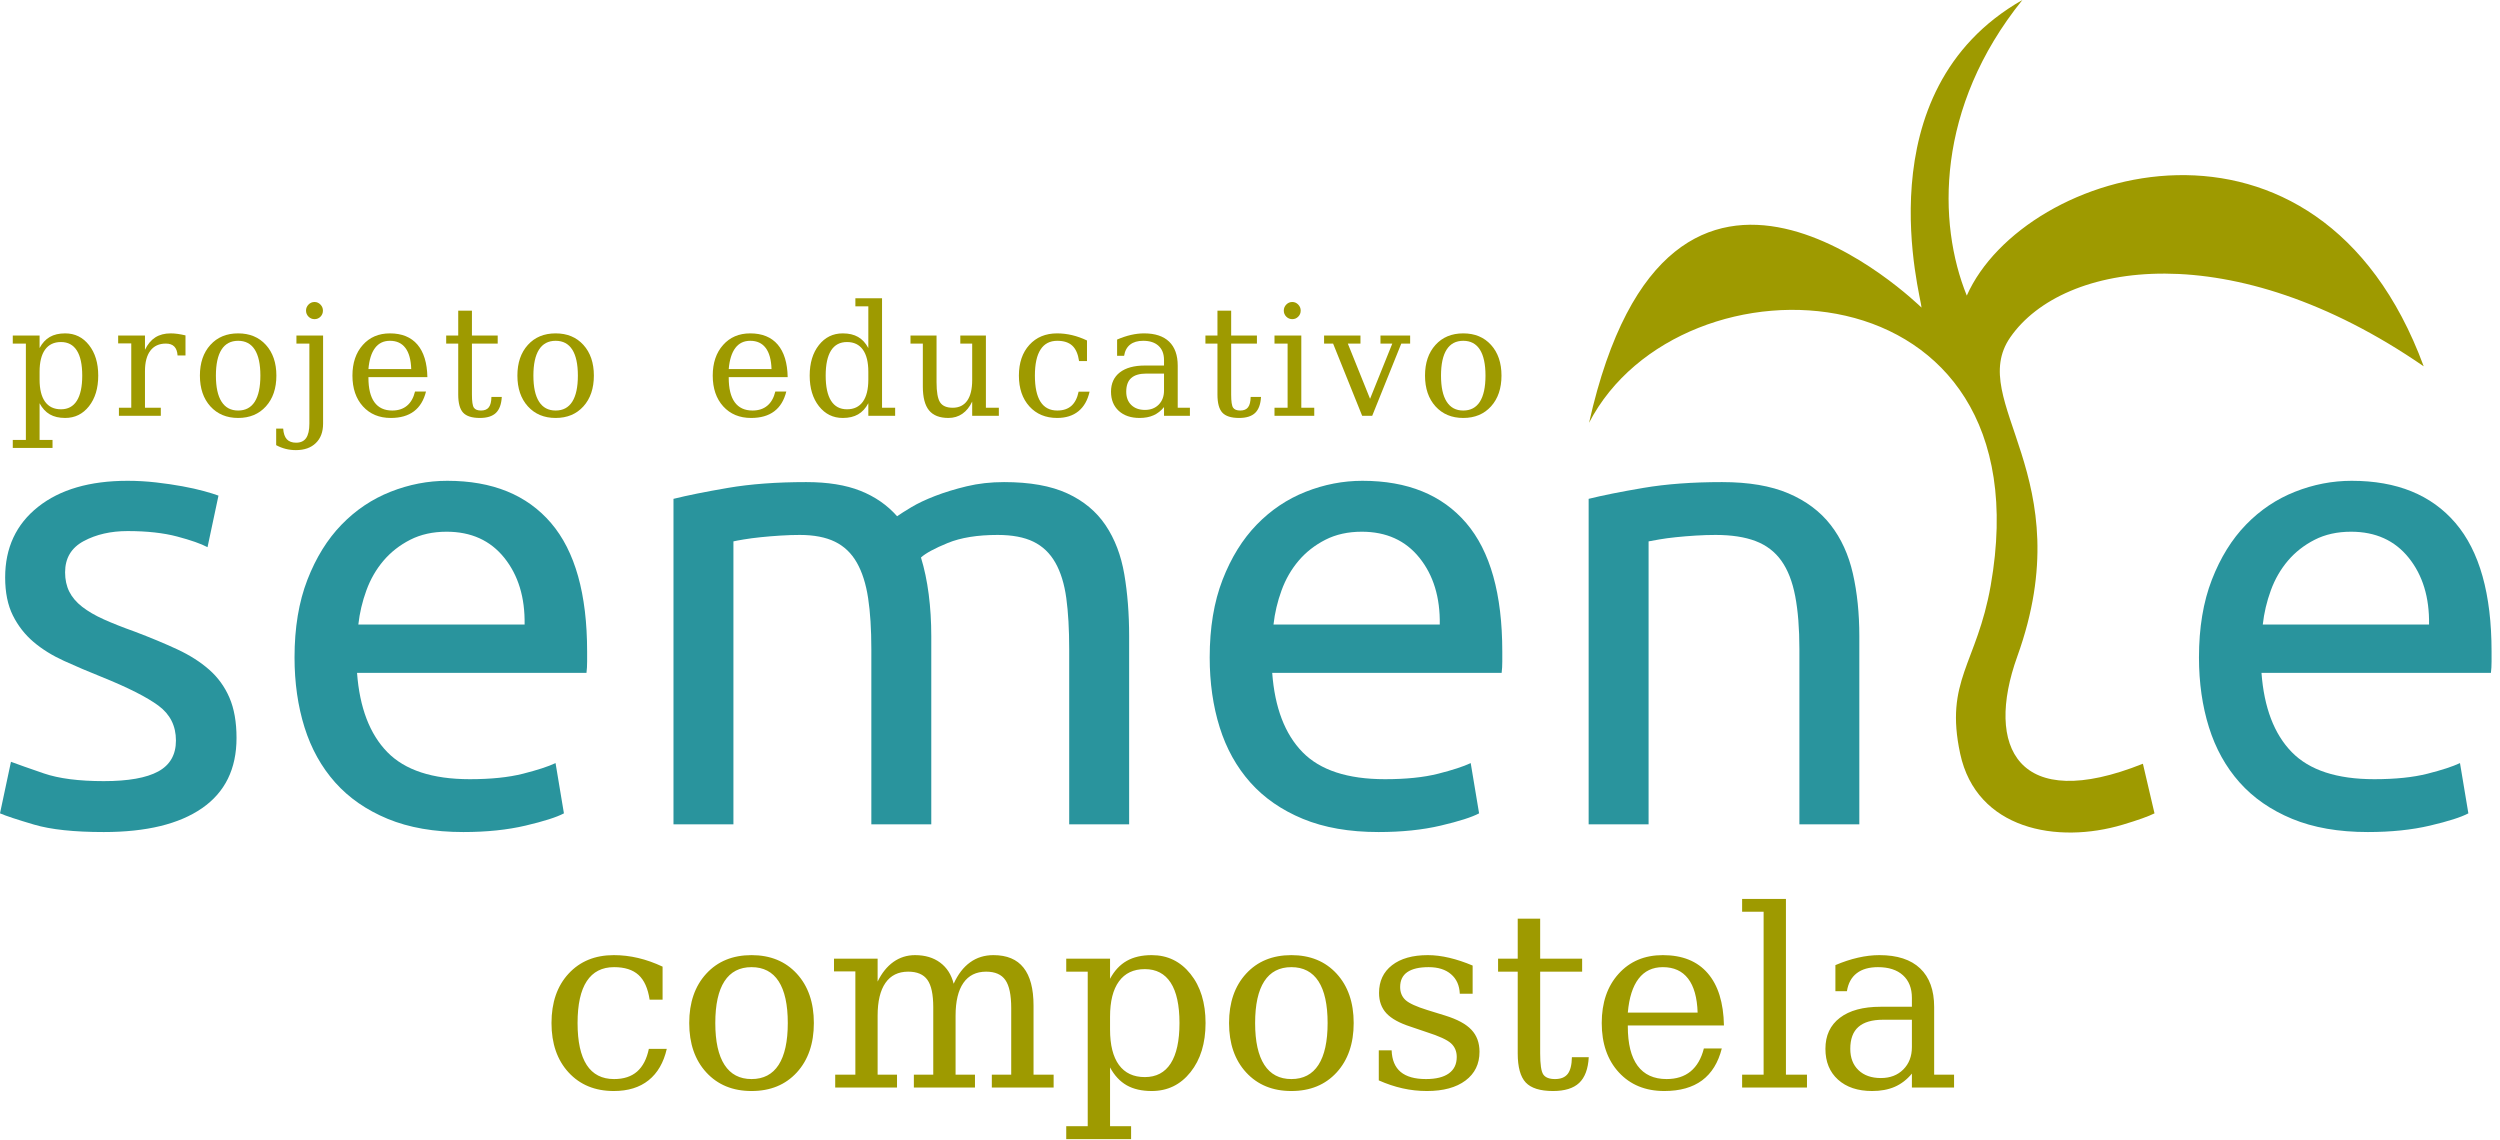
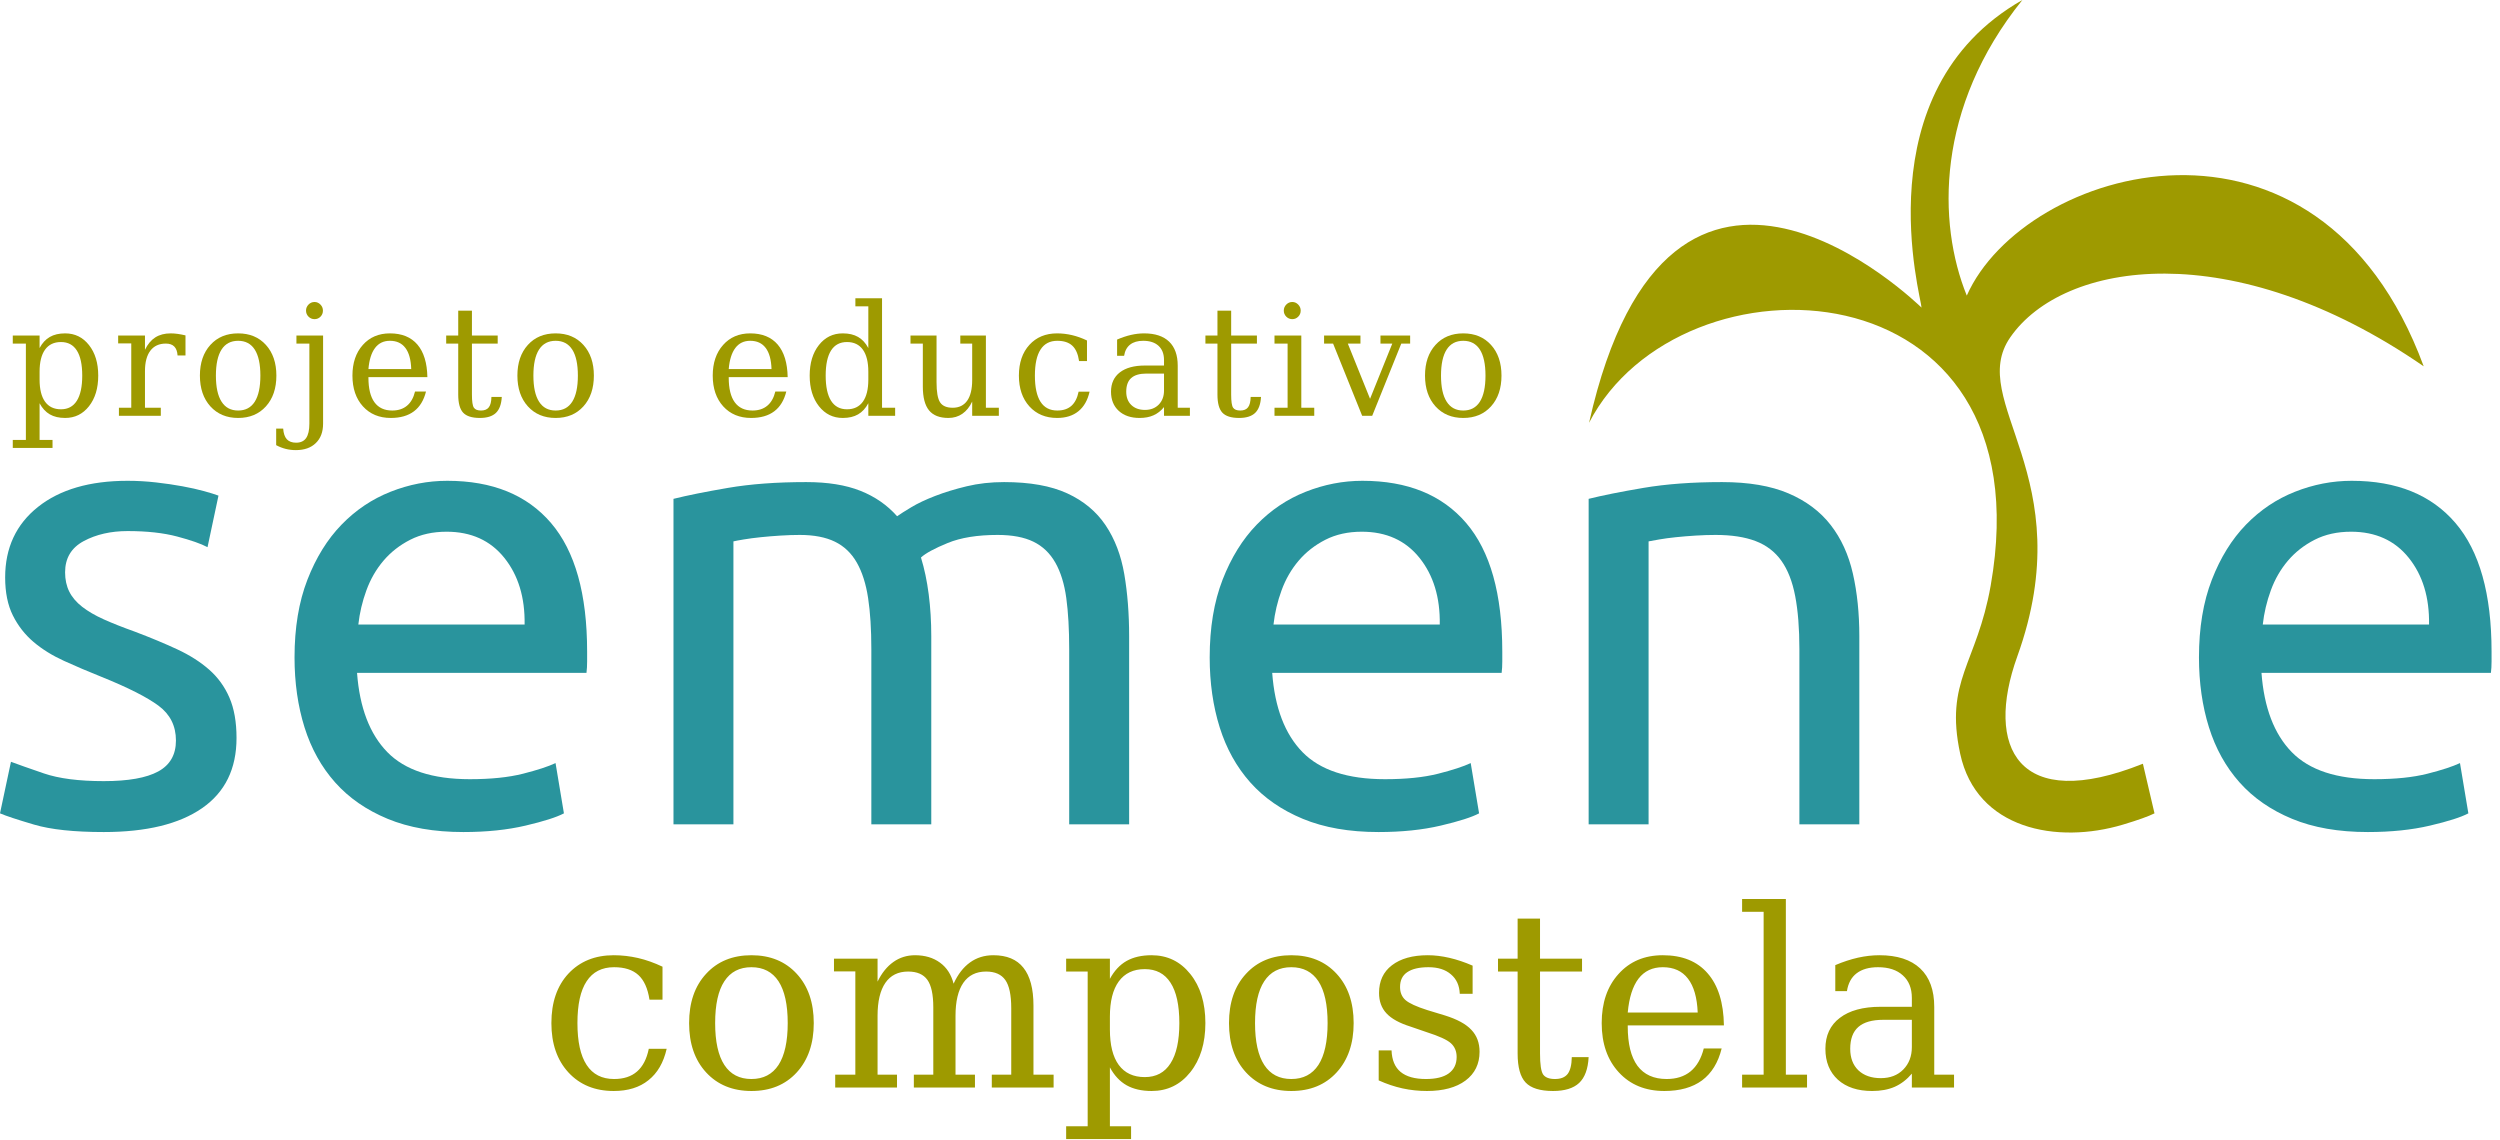
- <svg xmlns="http://www.w3.org/2000/svg" width="216.716mm" height="98.749mm" viewBox="0 0 216.716 98.749" version="1.1" id="svg4518">
+ <svg xmlns="http://www.w3.org/2000/svg" width="300" height="136.698" viewBox="0 0 79.375 36.168" version="1.1" id="svg4518">
  <defs id="defs4512" />
-   <g id="layer1" transform="translate(-4.730115,-56.06304)">
+   <g id="layer1" transform="translate(-73.40083,-87.35361)">
    <g transform="matrix(0.3527778,0,0,-0.3527778,-26.7632,227.3601)" id="g4528">
-       <text xml:space="preserve" style="font-style:normal;font-variant:normal;font-weight:normal;font-stretch:normal;font-size:61px;line-height:88.45;font-family:'DejaVu Serif';-inkscape-font-specification:'DejaVu Serif';text-align:end;letter-spacing:-0.323px;word-spacing:0px;text-anchor:end;fill:#9e9a00;fill-opacity:1;stroke:none;stroke-width:0.75" x="705.284" y="-218.336" id="text5641" transform="scale(1,-1)">
-         <tspan id="tspan5639" x="704.962" y="-218.336" style="font-size:61px;line-height:88.45;text-align:end;letter-spacing:-0.323px;text-anchor:end;fill:#9e9a00;fill-opacity:1;stroke-width:0.75">compostela</tspan>
+       <text xml:space="preserve" style="font-style:normal;font-variant:normal;font-weight:normal;font-stretch:normal;font-size:22.342px;line-height:88.45;font-family:'DejaVu Serif';-inkscape-font-specification:'DejaVu Serif';text-align:end;letter-spacing:-0.118px;word-spacing:0px;text-anchor:end;fill:#9e9a00;fill-opacity:1;stroke:none;stroke-width:0.275" x="509.551" y="-298.992" id="text5641" transform="scale(1,-1)">
+         <tspan id="tspan5639" x="509.433" y="-298.992" style="font-size:22.342px;line-height:88.45;text-align:end;letter-spacing:-0.118px;text-anchor:end;fill:#9e9a00;fill-opacity:1;stroke-width:0.275">compostela</tspan>
      </text>
-       <g transform="translate(114.7694,293.6231)" id="g4530">
+       <g transform="matrix(0.3662621,0,0,0.3662621,293.2681,326.5673)" id="g4530">
        <path id="path4532" style="fill:#29949d;fill-opacity:1;fill-rule:nonzero;stroke:none" d="m 0,0 c 6.018,0 10.479,0.792 13.382,2.375 2.903,1.584 4.355,4.118 4.355,7.602 0,3.59 -1.425,6.44 -4.276,8.552 -2.85,2.111 -7.548,4.487 -14.094,7.126 -3.168,1.267 -6.203,2.56 -9.106,3.88 -2.904,1.32 -5.411,2.877 -7.523,4.672 -2.111,1.795 -3.801,3.959 -5.067,6.493 -1.267,2.534 -1.901,5.648 -1.901,9.344 0,7.284 2.692,13.065 8.077,17.341 5.384,4.275 12.722,6.413 22.013,6.413 2.322,0 4.645,-0.132 6.968,-0.396 2.322,-0.264 4.487,-0.58 6.493,-0.95 2.006,-0.369 3.774,-0.765 5.305,-1.188 1.531,-0.422 2.719,-0.792 3.563,-1.108 L 25.497,57.487 c -1.584,0.844 -4.064,1.715 -7.443,2.613 -3.379,0.897 -7.443,1.346 -12.194,1.346 -4.117,0 -7.708,-0.818 -10.769,-2.455 -3.062,-1.636 -4.593,-4.197 -4.593,-7.681 0,-1.794 0.344,-3.378 1.03,-4.751 0.686,-1.372 1.742,-2.613 3.167,-3.721 C -3.88,41.729 -2.111,40.7 0,39.75 2.112,38.8 4.645,37.797 7.602,36.741 c 3.906,-1.478 7.39,-2.93 10.452,-4.355 3.062,-1.425 5.675,-3.088 7.839,-4.989 2.164,-1.9 3.827,-4.197 4.989,-6.889 1.161,-2.692 1.741,-5.991 1.741,-9.898 0,-7.601 -2.824,-13.355 -8.472,-17.261 -5.648,-3.907 -13.699,-5.86 -24.151,-5.86 -7.285,0 -12.986,0.607 -17.103,1.821 -4.118,1.214 -6.915,2.138 -8.394,2.772 l 2.693,12.669 C -21.115,4.117 -18.423,3.167 -14.728,1.9 -11.033,0.633 -6.123,0 0,0" />
      </g>
-       <g transform="translate(161.646,324.0292)" id="g4534">
+       <g transform="matrix(0.3662621,0,0,0.3662621,310.4372,337.7039)" id="g4534">
        <path id="path4536" style="fill:#29949d;fill-opacity:1;fill-rule:nonzero;stroke:none" d="m 0,0 c 0,7.285 1.056,13.646 3.167,19.083 2.112,5.437 4.909,9.951 8.394,13.54 3.484,3.59 7.496,6.282 12.035,8.077 4.54,1.795 9.186,2.692 13.936,2.692 11.086,0 19.585,-3.458 25.497,-10.373 5.913,-6.915 8.869,-17.446 8.869,-31.594 0,-0.633 0,-1.451 0,-2.454 0,-1.003 -0.053,-1.927 -0.159,-2.772 H 15.361 c 0.634,-8.552 3.115,-15.044 7.443,-19.479 4.329,-4.434 11.086,-6.651 20.271,-6.651 5.174,0 9.529,0.449 13.065,1.346 3.537,0.897 6.203,1.768 7.998,2.613 l 2.059,-12.352 c -1.795,-0.951 -4.936,-1.954 -9.423,-3.009 -4.487,-1.056 -9.581,-1.584 -15.282,-1.584 -7.18,0 -13.382,1.082 -18.608,3.247 -5.226,2.164 -9.529,5.146 -12.907,8.947 -3.379,3.801 -5.886,8.315 -7.523,13.54 C 0.818,-11.957 0,-6.229 0,0 Z m 56.536,8.077 c 0.106,6.651 -1.557,12.115 -4.988,16.39 -3.431,4.276 -8.156,6.414 -14.174,6.414 -3.378,0 -6.361,-0.659 -8.948,-1.979 -2.586,-1.32 -4.777,-3.036 -6.572,-5.147 -1.795,-2.112 -3.193,-4.54 -4.196,-7.285 -1.003,-2.745 -1.663,-5.543 -1.98,-8.393 z" />
      </g>
-       <g transform="translate(254.7646,362.9871)" id="g4538">
+       <g transform="matrix(0.3662621,0,0,0.3662621,344.543,351.9727)" id="g4538">
        <path id="path4540" style="fill:#29949d;fill-opacity:1;fill-rule:nonzero;stroke:none" d="m 0,0 c 3.379,0.844 7.839,1.742 13.382,2.692 5.543,0.951 11.956,1.426 19.241,1.426 5.279,0 9.713,-0.713 13.303,-2.139 3.59,-1.425 6.599,-3.51 9.027,-6.255 0.739,0.528 1.9,1.267 3.484,2.217 1.583,0.95 3.537,1.874 5.859,2.772 2.323,0.897 4.91,1.689 7.76,2.375 2.851,0.686 5.913,1.03 9.186,1.03 6.334,0 11.507,-0.924 15.519,-2.772 4.012,-1.848 7.153,-4.46 9.423,-7.839 2.27,-3.378 3.801,-7.39 4.593,-12.036 0.792,-4.645 1.188,-9.713 1.188,-15.203 V -79.974 H 97.236 v 43.075 c 0,4.856 -0.237,9.027 -0.712,12.511 -0.475,3.484 -1.373,6.387 -2.693,8.71 -1.319,2.323 -3.114,4.038 -5.384,5.147 -2.27,1.108 -5.2,1.663 -8.789,1.663 -4.962,0 -9.054,-0.66 -12.274,-1.98 -3.22,-1.32 -5.41,-2.507 -6.572,-3.563 0.845,-2.745 1.478,-5.754 1.901,-9.027 0.422,-3.273 0.633,-6.704 0.633,-10.294 V -79.974 H 48.618 v 43.075 c 0,4.856 -0.264,9.027 -0.792,12.511 -0.527,3.484 -1.452,6.387 -2.771,8.71 -1.319,2.323 -3.115,4.038 -5.384,5.147 -2.27,1.108 -5.148,1.663 -8.632,1.663 -1.477,0 -3.061,-0.053 -4.75,-0.159 -1.689,-0.105 -3.299,-0.237 -4.83,-0.396 -1.531,-0.158 -2.93,-0.343 -4.197,-0.554 -1.267,-0.211 -2.112,-0.37 -2.534,-0.475 V -79.974 H 0 Z" />
      </g>
-       <g transform="translate(386.5246,324.0292)" id="g4542">
+       <g transform="matrix(0.3662621,0,0,0.3662621,392.8017,337.7039)" id="g4542">
        <path id="path4544" style="fill:#29949d;fill-opacity:1;fill-rule:nonzero;stroke:none" d="m 0,0 c 0,7.285 1.056,13.646 3.167,19.083 2.112,5.437 4.91,9.951 8.394,13.54 3.484,3.59 7.496,6.282 12.035,8.077 4.54,1.795 9.186,2.692 13.936,2.692 11.086,0 19.585,-3.458 25.497,-10.373 5.913,-6.915 8.869,-17.446 8.869,-31.594 0,-0.633 0,-1.451 0,-2.454 0,-1.003 -0.053,-1.927 -0.158,-2.772 H 15.361 c 0.634,-8.552 3.115,-15.044 7.444,-19.479 4.328,-4.434 11.085,-6.651 20.271,-6.651 5.173,0 9.528,0.449 13.065,1.346 3.536,0.897 6.202,1.768 7.997,2.613 l 2.059,-12.352 c -1.795,-0.951 -4.936,-1.954 -9.423,-3.009 -4.487,-1.056 -9.581,-1.584 -15.282,-1.584 -7.18,0 -13.382,1.082 -18.608,3.247 -5.226,2.164 -9.528,5.146 -12.907,8.947 -3.378,3.801 -5.886,8.315 -7.522,13.54 C 0.818,-11.957 0,-6.229 0,0 Z m 56.536,8.077 c 0.106,6.651 -1.557,12.115 -4.988,16.39 -3.431,4.276 -8.156,6.414 -14.174,6.414 -3.378,0 -6.361,-0.659 -8.947,-1.979 -2.587,-1.32 -4.777,-3.036 -6.573,-5.147 -1.795,-2.112 -3.193,-4.54 -4.196,-7.285 -1.003,-2.745 -1.663,-5.543 -1.98,-8.393 z" />
      </g>
-       <g transform="translate(479.6436,362.9871)" id="g4546">
+       <g transform="matrix(0.3662621,0,0,0.3662621,426.9077,351.9727)" id="g4546">
        <path id="path4548" style="fill:#29949d;fill-opacity:1;fill-rule:nonzero;stroke:none" d="m 0,0 c 3.378,0.844 7.865,1.742 13.461,2.692 5.596,0.951 12.036,1.426 19.32,1.426 6.546,0 11.983,-0.924 16.312,-2.772 4.329,-1.848 7.786,-4.434 10.373,-7.76 2.587,-3.326 4.408,-7.311 5.464,-11.956 1.055,-4.646 1.583,-9.766 1.583,-15.362 V -79.974 H 51.785 v 43.075 c 0,5.068 -0.343,9.396 -1.029,12.986 -0.686,3.589 -1.821,6.493 -3.405,8.71 -1.584,2.217 -3.695,3.827 -6.335,4.83 -2.639,1.003 -5.912,1.505 -9.818,1.505 -1.584,0 -3.22,-0.053 -4.91,-0.159 -1.689,-0.105 -3.299,-0.237 -4.83,-0.396 -1.531,-0.158 -2.903,-0.343 -4.117,-0.554 -1.214,-0.211 -2.085,-0.37 -2.613,-0.475 V -79.974 H 0 Z" />
      </g>
-       <g transform="translate(629.6153,324.0292)" id="g4550">
+       <g transform="matrix(0.3662621,0,0,0.3662621,481.8366,337.7039)" id="g4550">
        <path id="path4552" style="fill:#29949d;fill-opacity:1;fill-rule:nonzero;stroke:none" d="m 0,0 c 0,7.285 1.056,13.646 3.168,19.083 2.111,5.437 4.909,9.951 8.393,13.54 3.484,3.59 7.496,6.282 12.036,8.077 4.539,1.795 9.185,2.692 13.936,2.692 11.085,0 19.584,-3.458 25.497,-10.373 5.912,-6.915 8.868,-17.446 8.868,-31.594 0,-0.633 0,-1.451 0,-2.454 0,-1.003 -0.053,-1.927 -0.158,-2.772 H 15.362 c 0.633,-8.552 3.114,-15.044 7.443,-19.479 4.329,-4.434 11.085,-6.651 20.271,-6.651 5.173,0 9.528,0.449 13.065,1.346 3.537,0.897 6.202,1.768 7.997,2.613 l 2.059,-12.352 c -1.795,-0.951 -4.936,-1.954 -9.423,-3.009 -4.487,-1.056 -9.581,-1.584 -15.282,-1.584 -7.179,0 -13.382,1.082 -18.608,3.247 -5.226,2.164 -9.528,5.146 -12.907,8.947 -3.378,3.801 -5.886,8.315 -7.522,13.54 C 0.818,-11.957 0,-6.229 0,0 Z m 56.536,8.077 c 0.106,6.651 -1.557,12.115 -4.988,16.39 -3.431,4.276 -8.155,6.414 -14.174,6.414 -3.378,0 -6.361,-0.659 -8.947,-1.979 -2.587,-1.32 -4.777,-3.036 -6.572,-5.147 -1.795,-2.112 -3.194,-4.54 -4.197,-7.285 -1.003,-2.745 -1.663,-5.543 -1.98,-8.393 z" />
      </g>
-       <g transform="translate(479.7482,381.6836)" id="g4554">
+       <g transform="matrix(0.3662621,0,0,0.3662621,426.946,358.8205)" id="g4554">
        <path id="path4556" style="fill:#9e9a00;fill-opacity:1;fill-rule:evenodd;stroke:none" d="M 0,0 C 19.913,88.894 81,28.915 81.691,28.3 81.726,30.442 67.02,81.409 106.472,103.883 85.175,77.445 85.58,49.066 92.814,31.244 106.826,62.898 179.112,84.293 205.089,13.869 158.05,46.31 116.541,39.79 103.508,21.005 c -10.993,-15.844 17.68,-34.104 1.717,-78.42 -8.041,-22.324 0.132,-38.664 30.865,-26.37 0.95,-4.064 1.9,-8.129 2.85,-12.194 -1.478,-0.739 -4.065,-1.663 -7.76,-2.771 -16.17,-4.851 -35.981,-1.196 -39.987,17.42 -3.877,18.019 4.092,22.006 7.499,41.346 C 112.783,40 22.475,43.436 0,0" />
      </g>
      <g transform="translate(151.1955,541.2059)" id="g4950" />
      <g transform="translate(195.8743,526.2936)" id="g4954" />
      <g transform="translate(219.7857,541.2059)" id="g4962" />
      <g transform="translate(249.6966,528.5724)" id="g4966" />
      <g transform="translate(265.2146,541.9559)" id="g4970" />
      <g transform="translate(277.329,526.2936)" id="g4974" />
      <g transform="translate(289.2991,528.5724)" id="g4978" />
      <g transform="translate(423.9567,261.8065)" id="g4982" />
      <g transform="translate(59.1627,177.071)" id="g4990" />
      <g transform="translate(74.2507,184.5717)" id="g4994" />
      <g transform="translate(81.7946,165.1113)" id="g4998" />
      <g transform="translate(109.171,179.9606)" id="g5002" />
      <g transform="translate(119.0803,165.9362)" id="g5006" />
      <g transform="translate(146.8667,169.5699)" id="g5010" />
      <g transform="translate(158.3016,179.9606)" id="g5014" />
      <g transform="translate(172.4692,166.5941)" id="g5018" />
      <g transform="translate(187.1419,169.7797)" id="g5022" />
-       <g transform="translate(99,394.2377)" id="g5034">
+       <g transform="matrix(0.3662621,0,0,0.3662621,287.4924,363.4186)" id="g5034">
        <path id="path5036" style="fill:#9e9a00;fill-opacity:1;fill-rule:nonzero;stroke:none" d="m 0,0 v -1.951 c 0,-2.374 0.449,-4.185 1.341,-5.426 0.899,-1.248 2.202,-1.868 3.912,-1.868 1.715,0 3.019,0.696 3.898,2.095 0.886,1.4 1.329,3.458 1.329,6.181 0,2.729 -0.443,4.787 -1.329,6.174 C 8.272,6.592 6.968,7.282 5.253,7.282 3.543,7.282 2.24,6.656 1.341,5.408 0.449,4.16 0,2.356 0,0 Z M -3.369,6.902 H -6.588 V 8.878 H 0 V 5.807 c 0.661,1.235 1.497,2.14 2.514,2.723 1.017,0.589 2.277,0.88 3.774,0.88 2.389,0 4.342,-0.956 5.852,-2.875 1.515,-1.913 2.27,-4.42 2.27,-7.504 0,-3.09 -0.755,-5.598 -2.27,-7.523 -1.51,-1.919 -3.463,-2.881 -5.852,-2.881 -1.497,0 -2.757,0.291 -3.774,0.88 C 1.497,-9.904 0.661,-8.999 0,-7.764 v -9.005 h 3.181 v -1.975 h -9.769 v 1.975 h 3.219 z" />
      </g>
-       <g transform="translate(134.8515,403.1538)" id="g5038">
+       <g transform="matrix(0.3662621,0,0,0.3662621,300.6234,366.6842)" id="g5038">
        <path id="path5040" style="fill:#9e9a00;fill-opacity:1;fill-rule:nonzero;stroke:none" d="m 0,0 v -4.939 h -1.946 c -0.063,0.981 -0.331,1.716 -0.805,2.197 -0.474,0.488 -1.166,0.728 -2.078,0.728 -1.653,0 -2.925,-0.582 -3.805,-1.748 -0.879,-1.165 -1.322,-2.836 -1.322,-5.015 v -9.005 h 3.892 v -1.975 h -10.293 v 1.975 h 3.032 v 15.806 h -3.219 v 1.938 h 6.588 V -3.54 c 0.655,1.368 1.503,2.381 2.539,3.046 1.035,0.659 2.295,0.988 3.78,0.988 0.549,0 1.123,-0.044 1.728,-0.127 C -1.304,0.279 -0.668,0.158 0,0" />
      </g>
-       <g transform="translate(147.7896,384.6881)" id="g5042">
+       <g transform="matrix(0.3662621,0,0,0.3662621,305.3622,359.9209)" id="g5042">
        <path id="path5044" style="fill:#9e9a00;fill-opacity:1;fill-rule:nonzero;stroke:none" d="m 0,0 c 1.803,0 3.163,0.722 4.086,2.172 0.917,1.45 1.379,3.584 1.379,6.409 0,2.818 -0.462,4.952 -1.379,6.389 -0.923,1.444 -2.283,2.166 -4.086,2.166 -1.803,0 -3.163,-0.722 -4.086,-2.166 -0.917,-1.437 -1.379,-3.571 -1.379,-6.389 0,-2.825 0.462,-4.959 1.392,-6.409 C -3.15,0.722 -1.79,0 0,0 Z m 0,-1.824 c -2.826,0 -5.097,0.95 -6.818,2.844 -1.716,1.899 -2.577,4.42 -2.577,7.561 0,3.134 0.855,5.648 2.57,7.542 1.71,1.893 3.987,2.837 6.825,2.837 2.838,0 5.115,-0.944 6.825,-2.837 C 8.54,14.229 9.395,11.715 9.395,8.581 9.395,5.44 8.54,2.919 6.825,1.02 5.115,-0.874 2.838,-1.824 0,-1.824" />
      </g>
-       <g transform="translate(164.471,409.2457)" id="g5046">
+       <g transform="matrix(0.3662621,0,0,0.3662621,311.4719,368.9155)" id="g5046">
        <path id="path5048" style="fill:#9e9a00;fill-opacity:1;fill-rule:nonzero;stroke:none" d="M 0,0 C 0,0.57 0.206,1.064 0.611,1.482 1.023,1.906 1.516,2.115 2.09,2.115 2.645,2.115 3.131,1.906 3.543,1.482 3.949,1.064 4.154,0.57 4.154,0 4.154,-0.583 3.955,-1.083 3.562,-1.488 3.163,-1.9 2.67,-2.102 2.09,-2.102 1.516,-2.102 1.023,-1.9 0.611,-1.488 0.206,-1.083 0,-0.583 0,0 Z m 0.823,-8.106 h -3.181 v 1.976 h 6.55 v -21.651 c 0,-2.026 -0.593,-3.616 -1.784,-4.768 -1.185,-1.159 -2.82,-1.735 -4.903,-1.735 -0.874,0 -1.716,0.101 -2.514,0.304 -0.793,0.202 -1.573,0.506 -2.327,0.912 v 4.065 h 1.721 c 0.088,-1.19 0.387,-2.064 0.905,-2.622 0.518,-0.557 1.279,-0.836 2.277,-0.836 1.11,0 1.928,0.381 2.458,1.141 0.53,0.766 0.798,1.944 0.798,3.539 z" />
      </g>
-       <g transform="translate(194.29,392.8952)" id="g5050">
+       <g transform="matrix(0.3662621,0,0,0.3662621,322.3935,362.9269)" id="g5050">
        <path id="path5052" style="fill:#9e9a00;fill-opacity:1;fill-rule:nonzero;stroke:none" d="m 0,0 h -14.485 v -0.152 c 0,-2.66 0.493,-4.667 1.478,-6.022 0.986,-1.355 2.446,-2.033 4.367,-2.033 1.472,0 2.682,0.393 3.624,1.178 0.949,0.785 1.61,1.95 1.984,3.495 h 2.695 c -0.536,-2.159 -1.522,-3.78 -2.969,-4.869 -1.441,-1.083 -3.338,-1.628 -5.683,-1.628 -2.839,0 -5.122,0.95 -6.844,2.843 -1.722,1.9 -2.582,4.42 -2.582,7.562 0,3.109 0.848,5.623 2.538,7.522 1.691,1.906 3.918,2.856 6.669,2.856 2.938,0 5.191,-0.918 6.762,-2.754 C -0.88,6.161 -0.063,3.495 0,0 Z m -3.968,1.975 c -0.075,2.299 -0.548,4.034 -1.434,5.199 -0.88,1.172 -2.153,1.755 -3.806,1.755 -1.547,0 -2.763,-0.589 -3.649,-1.761 -0.892,-1.178 -1.435,-2.906 -1.628,-5.193 z" />
      </g>
-       <g transform="translate(201.8693,401.1401)" id="g5054">
+       <g transform="matrix(0.3662621,0,0,0.3662621,325.1695,365.9467)" id="g5054">
        <path id="path5056" style="fill:#9e9a00;fill-opacity:1;fill-rule:nonzero;stroke:none" d="M 0,0 H -2.957 V 1.976 H 0 V 8.093 H 3.369 V 1.976 H 9.7 V 0 H 3.369 v -12.532 c 0,-1.672 0.156,-2.742 0.474,-3.217 0.318,-0.469 0.905,-0.703 1.759,-0.703 0.874,0 1.516,0.266 1.915,0.792 0.406,0.525 0.618,1.374 0.643,2.552 h 2.545 c -0.1,-1.792 -0.58,-3.097 -1.441,-3.927 -0.867,-0.829 -2.183,-1.241 -3.949,-1.241 -1.934,0 -3.306,0.437 -4.111,1.305 C 0.399,-16.097 0,-14.622 0,-12.532 Z" />
      </g>
-       <g transform="translate(225.8056,384.6881)" id="g5058">
+       <g transform="matrix(0.3662621,0,0,0.3662621,333.9365,359.9209)" id="g5058">
        <path id="path5060" style="fill:#9e9a00;fill-opacity:1;fill-rule:nonzero;stroke:none" d="m 0,0 c 1.803,0 3.163,0.722 4.086,2.172 0.917,1.45 1.379,3.584 1.379,6.409 0,2.818 -0.462,4.952 -1.379,6.389 -0.923,1.444 -2.283,2.166 -4.086,2.166 -1.803,0 -3.163,-0.722 -4.086,-2.166 -0.917,-1.437 -1.379,-3.571 -1.379,-6.389 0,-2.825 0.462,-4.959 1.392,-6.409 C -3.15,0.722 -1.79,0 0,0 Z m 0,-1.824 c -2.826,0 -5.097,0.95 -6.818,2.844 -1.716,1.899 -2.577,4.42 -2.577,7.561 0,3.134 0.855,5.648 2.57,7.542 1.71,1.893 3.987,2.837 6.825,2.837 2.839,0 5.115,-0.944 6.825,-2.837 C 8.54,14.229 9.395,11.715 9.395,8.581 9.395,5.44 8.54,2.919 6.825,1.02 5.115,-0.874 2.839,-1.824 0,-1.824" />
      </g>
-       <g transform="translate(282.8239,392.8952)" id="g5062">
+       <g transform="matrix(0.3662621,0,0,0.3662621,354.8201,362.9269)" id="g5062">
        <path id="path5064" style="fill:#9e9a00;fill-opacity:1;fill-rule:nonzero;stroke:none" d="m 0,0 h -14.485 v -0.152 c 0,-2.66 0.493,-4.667 1.478,-6.022 0.986,-1.355 2.446,-2.033 4.367,-2.033 1.472,0 2.682,0.393 3.624,1.178 0.949,0.785 1.61,1.95 1.984,3.495 h 2.695 c -0.536,-2.159 -1.522,-3.78 -2.969,-4.869 -1.441,-1.083 -3.338,-1.628 -5.684,-1.628 -2.838,0 -5.121,0.95 -6.843,2.843 -1.722,1.9 -2.582,4.42 -2.582,7.562 0,3.109 0.848,5.623 2.539,7.522 1.69,1.906 3.917,2.856 6.668,2.856 2.938,0 5.19,-0.918 6.762,-2.754 C -0.88,6.161 -0.063,3.495 0,0 Z m -3.968,1.975 c -0.075,2.299 -0.548,4.034 -1.434,5.199 -0.88,1.172 -2.153,1.755 -3.806,1.755 -1.547,0 -2.763,-0.589 -3.649,-1.761 -0.892,-1.178 -1.435,-2.906 -1.628,-5.193 z" />
      </g>
-       <g transform="translate(306.0116,385.3721)" id="g5066">
+       <g transform="matrix(0.3662621,0,0,0.3662621,363.3129,360.1715)" id="g5066">
        <path id="path5068" style="fill:#9e9a00;fill-opacity:1;fill-rule:nonzero;stroke:none" d="m 0,0 h 3.219 v -1.976 h -6.588 v 3.091 c -0.655,-1.242 -1.497,-2.154 -2.514,-2.742 -1.017,-0.589 -2.271,-0.881 -3.768,-0.881 -2.389,0 -4.335,0.963 -5.851,2.882 -1.516,1.925 -2.277,4.432 -2.277,7.523 0,3.083 0.755,5.591 2.264,7.504 1.51,1.918 3.463,2.874 5.864,2.874 1.497,0 2.751,-0.291 3.768,-0.88 1.017,-0.582 1.859,-1.494 2.514,-2.729 V 24.925 H -6.55 V 26.9 H 0 Z m -3.369,6.915 v 1.944 c 0,2.362 -0.449,4.167 -1.341,5.414 -0.898,1.248 -2.196,1.875 -3.899,1.875 -1.728,0 -3.032,-0.69 -3.918,-2.077 -0.879,-1.387 -1.322,-3.445 -1.322,-6.174 0,-2.724 0.443,-4.782 1.322,-6.181 0.886,-1.399 2.19,-2.096 3.918,-2.096 1.703,0 3.001,0.621 3.899,1.868 0.892,1.241 1.341,3.052 1.341,5.427" />
      </g>
-       <g transform="translate(325.2441,403.1158)" id="g5070">
+       <g transform="matrix(0.3662621,0,0,0.3662621,370.357,366.6703)" id="g5070">
        <path id="path5072" style="fill:#9e9a00;fill-opacity:1;fill-rule:nonzero;stroke:none" d="M 0,0 H 6.288 V -17.744 H 9.47 v -1.975 H 2.919 v 3.495 c -0.623,-1.311 -1.422,-2.311 -2.407,-2.995 -0.992,-0.69 -2.134,-1.032 -3.438,-1.032 -2.152,0 -3.743,0.62 -4.76,1.868 -1.016,1.241 -1.522,3.191 -1.522,5.851 v 10.556 h -3.031 V 0 h 6.4 v -11.475 c 0,-2.399 0.287,-4.04 0.867,-4.933 0.58,-0.892 1.616,-1.336 3.101,-1.336 1.559,0 2.751,0.583 3.568,1.742 0.817,1.165 1.222,2.856 1.222,5.066 v 8.96 H 0 Z" />
      </g>
-       <g transform="translate(357.0094,389.3236)" id="g5074">
+       <g transform="matrix(0.3662621,0,0,0.3662621,381.9914,361.6187)" id="g5074">
        <path id="path5076" style="fill:#9e9a00;fill-opacity:1;fill-rule:nonzero;stroke:none" d="m 0,0 c -0.474,-2.102 -1.385,-3.705 -2.739,-4.806 -1.353,-1.102 -3.1,-1.653 -5.24,-1.653 -2.826,0 -5.096,0.95 -6.812,2.843 -1.715,1.9 -2.576,4.42 -2.576,7.561 0,3.147 0.861,5.668 2.576,7.555 1.716,1.881 3.986,2.824 6.812,2.824 1.229,0 2.452,-0.146 3.668,-0.431 1.223,-0.291 2.446,-0.728 3.675,-1.317 V 7.523 h -1.947 c -0.255,1.735 -0.811,2.995 -1.672,3.787 -0.86,0.791 -2.083,1.19 -3.68,1.19 -1.815,0 -3.188,-0.715 -4.111,-2.146 -0.929,-1.425 -1.391,-3.566 -1.391,-6.409 0,-2.849 0.462,-4.99 1.378,-6.427 0.924,-1.438 2.296,-2.153 4.124,-2.153 1.447,0 2.601,0.386 3.468,1.152 0.868,0.773 1.454,1.932 1.772,3.483 z" />
      </g>
-       <g transform="translate(375.3,389.596)" id="g5078">
+       <g transform="matrix(0.3662621,0,0,0.3662621,388.6906,361.7185)" id="g5078">
        <path id="path5080" style="fill:#9e9a00;fill-opacity:1;fill-rule:nonzero;stroke:none" d="m 0,0 v 4.173 h -4.329 c -1.672,0 -2.914,-0.367 -3.731,-1.096 -0.817,-0.728 -1.222,-1.849 -1.222,-3.356 0,-1.374 0.411,-2.463 1.241,-3.267 0.829,-0.805 1.952,-1.21 3.362,-1.21 1.404,0 2.533,0.437 3.394,1.317 C -0.43,-2.559 0,-1.412 0,0 Z M 3.369,6.111 V -4.224 H 6.363 V -6.2 H 0 v 2.141 c -0.742,-0.912 -1.603,-1.59 -2.576,-2.02 -0.973,-0.437 -2.115,-0.653 -3.419,-0.653 -2.152,0 -3.862,0.583 -5.128,1.742 -1.266,1.165 -1.902,2.729 -1.902,4.711 0,2.033 0.723,3.616 2.17,4.743 1.454,1.121 3.5,1.685 6.139,1.685 H 0 v 1.355 c 0,1.501 -0.449,2.66 -1.347,3.489 -0.893,0.823 -2.153,1.235 -3.775,1.235 -1.341,0 -2.408,-0.31 -3.2,-0.931 -0.792,-0.621 -1.291,-1.539 -1.485,-2.754 h -1.722 v 3.989 c 1.174,0.507 2.309,0.886 3.407,1.14 1.104,0.253 2.183,0.38 3.231,0.38 2.689,0 4.741,-0.678 6.151,-2.033 1.404,-1.355 2.109,-3.325 2.109,-5.908" />
      </g>
-       <g transform="translate(388.4315,401.1401)" id="g5082">
+       <g transform="matrix(0.3662621,0,0,0.3662621,393.5002,365.9467)" id="g5082">
        <path id="path5084" style="fill:#9e9a00;fill-opacity:1;fill-rule:nonzero;stroke:none" d="M 0,0 H -2.957 V 1.976 H 0 V 8.093 H 3.369 V 1.976 H 9.7 V 0 H 3.369 v -12.532 c 0,-1.672 0.156,-2.742 0.474,-3.217 0.318,-0.469 0.904,-0.703 1.759,-0.703 0.873,0 1.516,0.266 1.915,0.792 0.406,0.525 0.618,1.374 0.643,2.552 h 2.545 c -0.1,-1.792 -0.58,-3.097 -1.441,-3.927 -0.867,-0.829 -2.183,-1.241 -3.949,-1.241 -1.934,0 -3.306,0.437 -4.111,1.305 C 0.399,-16.097 0,-14.622 0,-12.532 Z" />
      </g>
-       <g transform="translate(404.7324,409.2457)" id="g5086">
+       <g transform="matrix(0.3662621,0,0,0.3662621,399.4706,368.9155)" id="g5086">
        <path id="path5088" style="fill:#9e9a00;fill-opacity:1;fill-rule:nonzero;stroke:none" d="M 0,0 C 0,0.57 0.206,1.064 0.611,1.482 1.023,1.906 1.516,2.115 2.089,2.115 2.645,2.115 3.131,1.906 3.543,1.482 3.949,1.064 4.154,0.57 4.154,0 4.154,-0.583 3.955,-1.083 3.55,-1.488 3.15,-1.9 2.657,-2.102 2.089,-2.102 1.516,-2.102 1.023,-1.9 0.611,-1.488 0.206,-1.083 0,-0.583 0,0 Z m 4.304,-23.874 h 3.182 v -1.975 h -9.77 v 1.975 h 3.22 v 15.768 h -3.22 v 1.976 h 6.588 z" />
      </g>
-       <g transform="translate(423.9899,383.3963)" id="g5090">
+       <g transform="matrix(0.3662621,0,0,0.3662621,406.5238,359.4478)" id="g5090">
        <path id="path5092" style="fill:#9e9a00;fill-opacity:1;fill-rule:nonzero;stroke:none" d="m 0,0 -7.143,17.744 h -2.214 v 1.975 h 8.939 V 17.744 H -3.525 L 1.94,4.173 7.405,17.744 H 4.498 v 1.975 H 11.79 V 17.744 H 9.613 L 2.47,0 Z" />
      </g>
-       <g transform="translate(448.8304,384.6881)" id="g5094">
+       <g transform="matrix(0.3662621,0,0,0.3662621,415.622,359.9209)" id="g5094">
        <path id="path5096" style="fill:#9e9a00;fill-opacity:1;fill-rule:nonzero;stroke:none" d="m 0,0 c 1.803,0 3.163,0.722 4.087,2.172 0.916,1.45 1.378,3.584 1.378,6.409 0,2.818 -0.462,4.952 -1.378,6.389 -0.924,1.444 -2.284,2.166 -4.087,2.166 -1.803,0 -3.163,-0.722 -4.086,-2.166 -0.917,-1.437 -1.379,-3.571 -1.379,-6.389 0,-2.825 0.462,-4.959 1.392,-6.409 C -3.15,0.722 -1.79,0 0,0 Z m 0,-1.824 c -2.826,0 -5.096,0.95 -6.818,2.844 -1.716,1.899 -2.577,4.42 -2.577,7.561 0,3.134 0.855,5.648 2.571,7.542 1.709,1.893 3.986,2.837 6.824,2.837 2.839,0 5.116,-0.944 6.825,-2.837 C 8.54,14.229 9.395,11.715 9.395,8.581 9.395,5.44 8.54,2.919 6.825,1.02 5.116,-0.874 2.839,-1.824 0,-1.824" />
      </g>
    </g>
  </g>
</svg>
